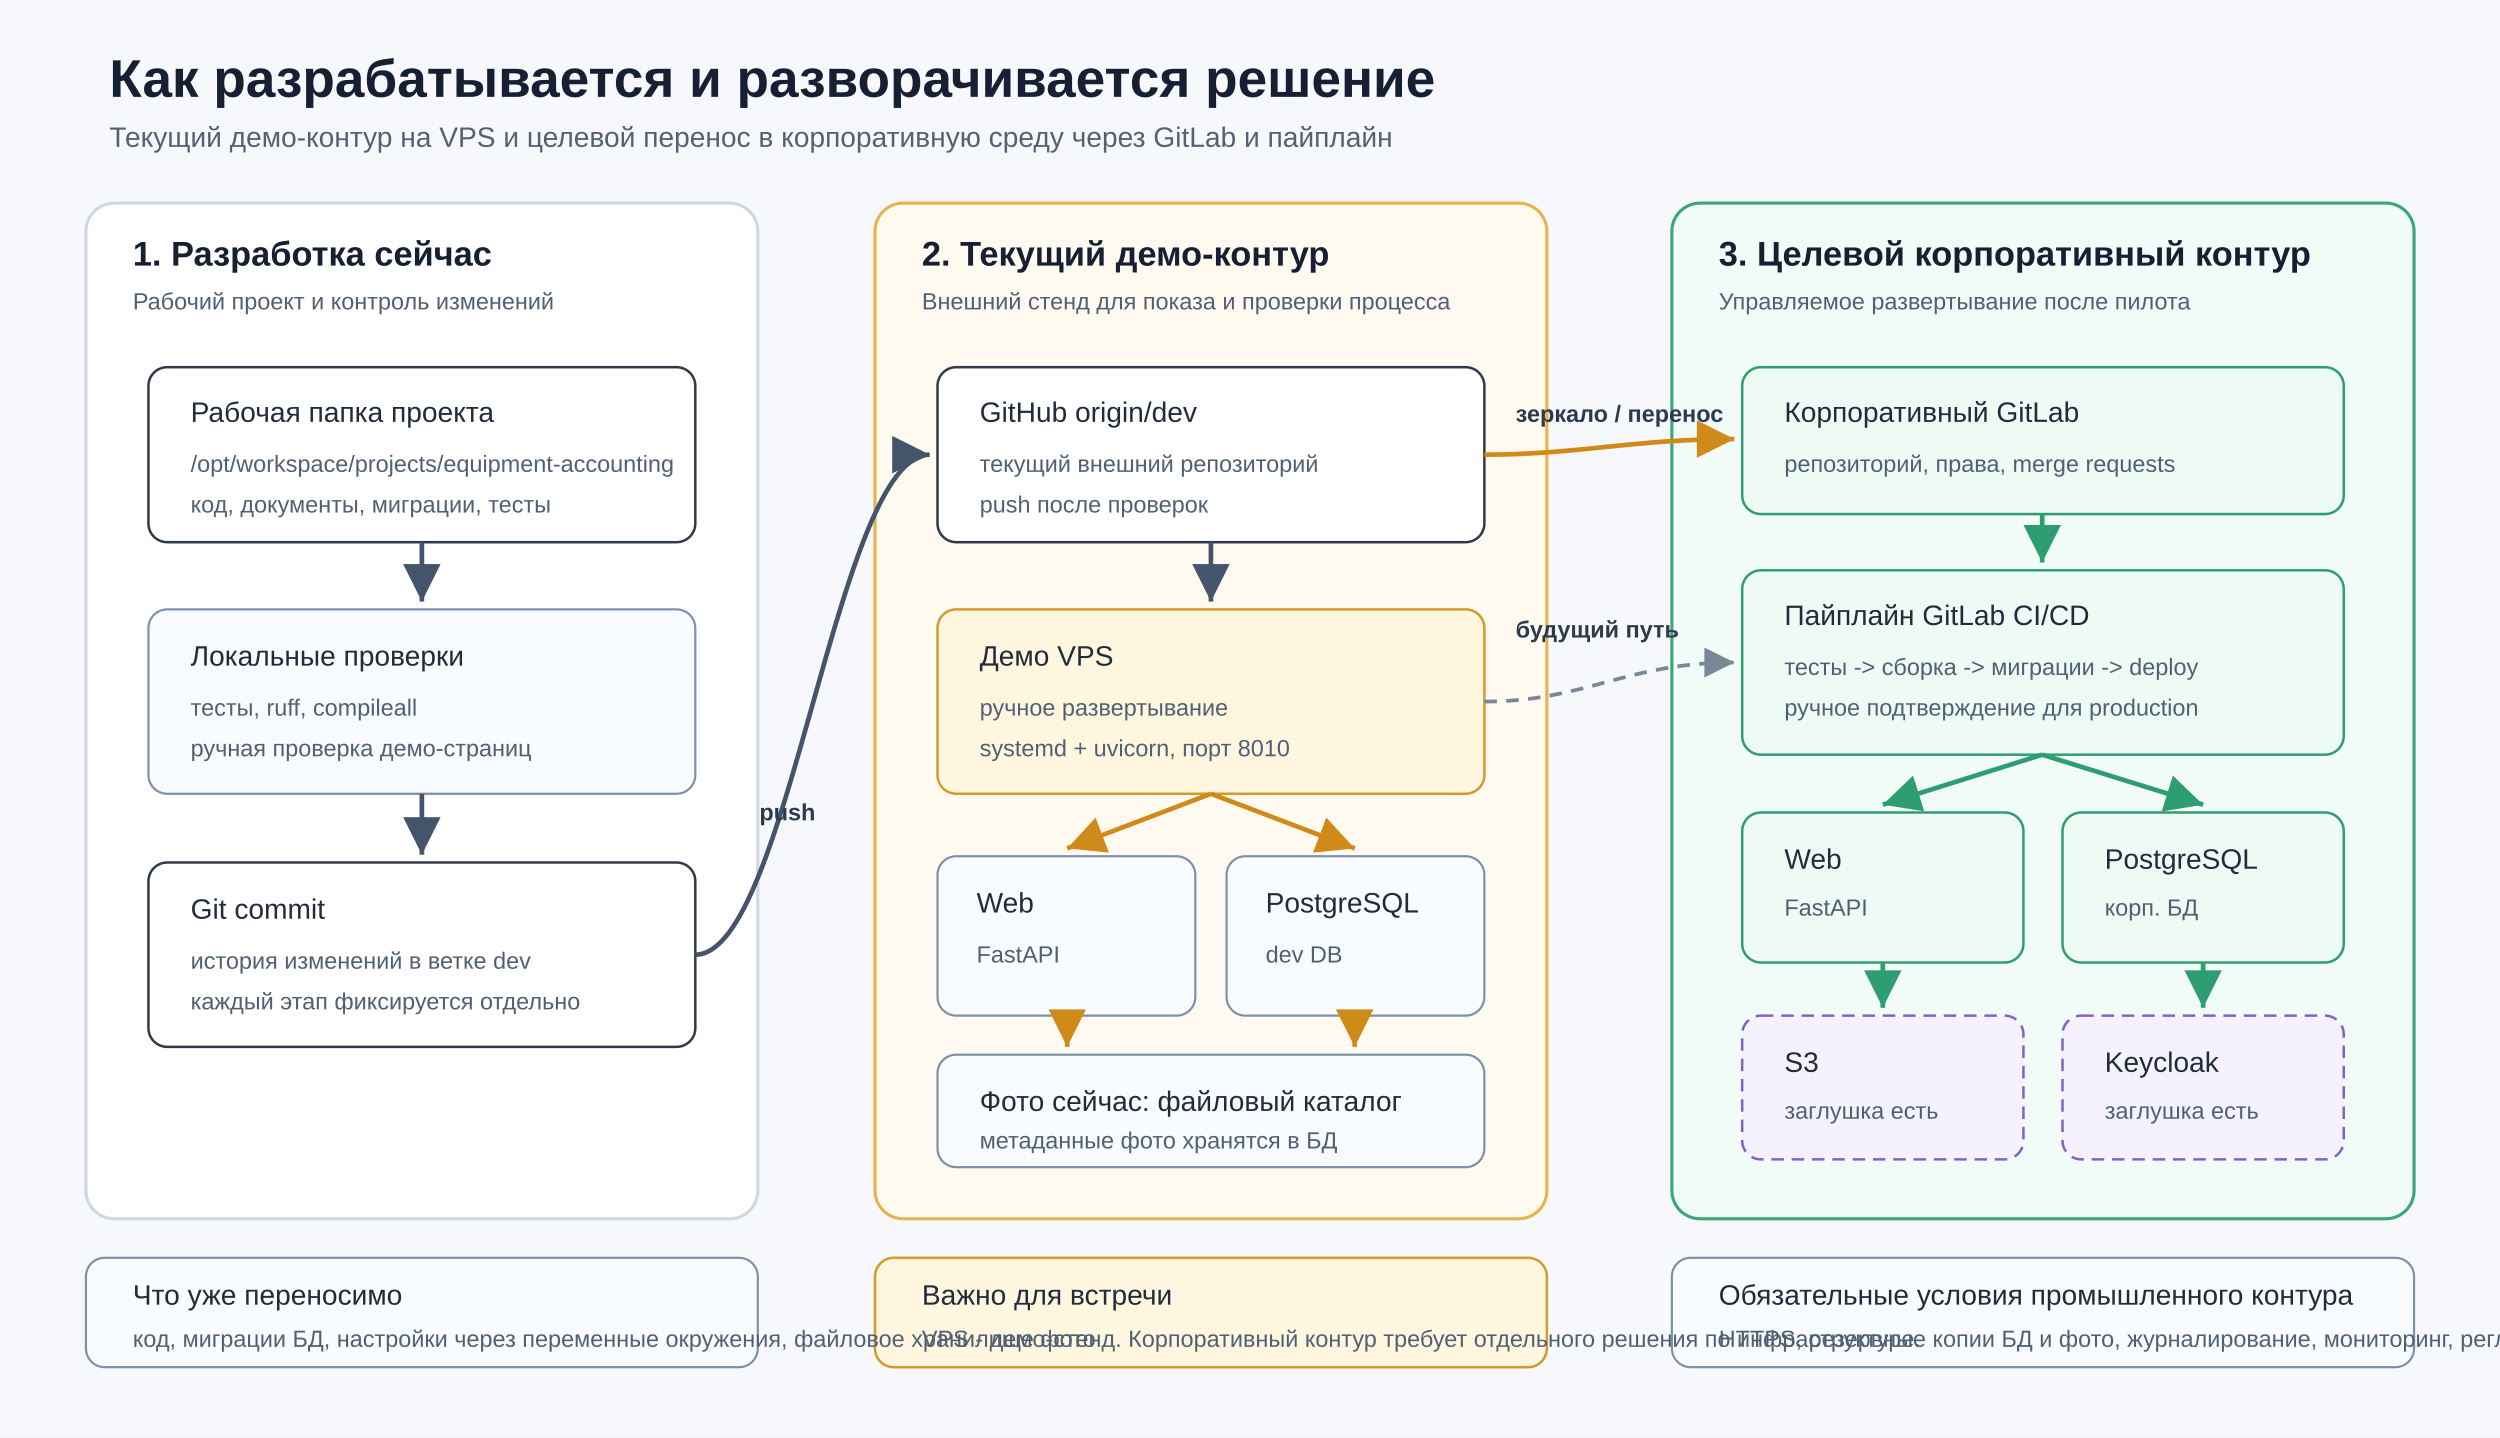
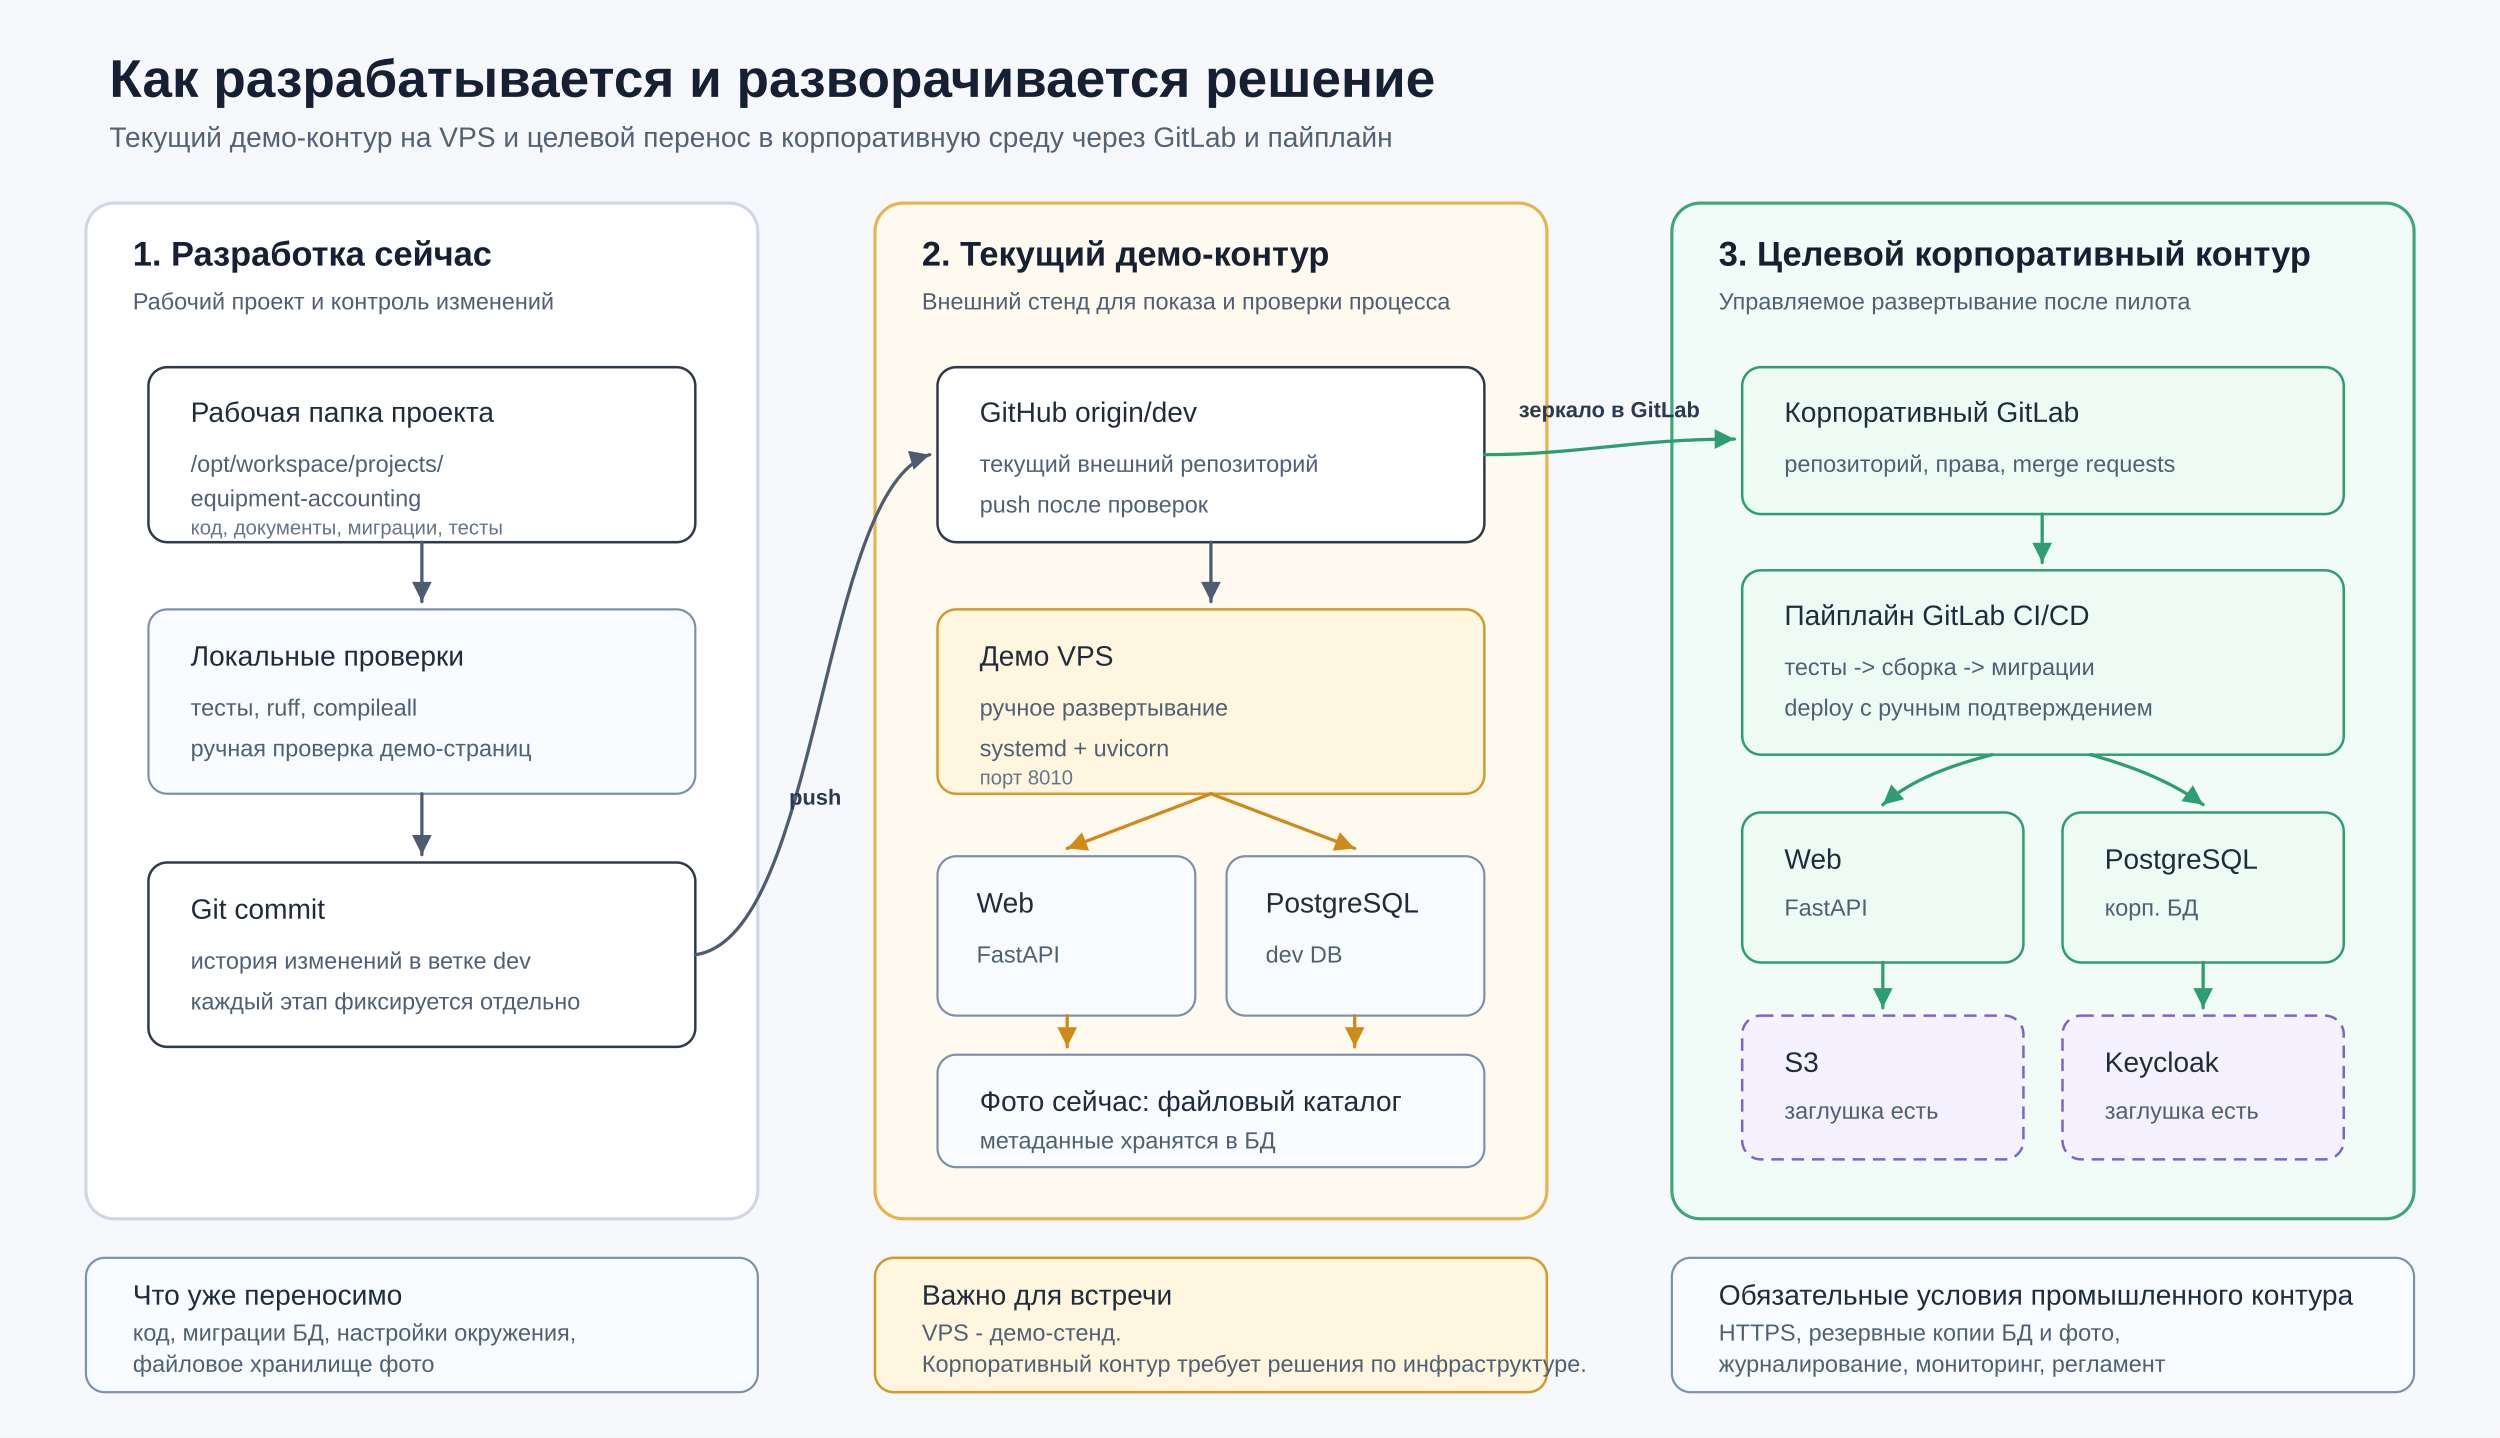
<svg xmlns="http://www.w3.org/2000/svg" width="1600" height="920" viewBox="0 0 1600 920" role="img" aria-labelledby="title desc">
  <defs>
    <style>
      .bg { fill: #f7f8fb; }
      .zone { fill: #ffffff; stroke: #cfd6e4; stroke-width: 2; rx: 18; }
      .zone-demo { fill: #fffaf0; stroke: #e7b34d; stroke-width: 2; rx: 18; }
      .zone-target { fill: #f1fbf7; stroke: #3aa77a; stroke-width: 2; rx: 18; }
      .box { fill: #ffffff; stroke: #2f3a4a; stroke-width: 1.6; rx: 12; }
      .box-soft { fill: #f8fbff; stroke: #7d90aa; stroke-width: 1.4; rx: 12; }
      .box-warn { fill: #fff6df; stroke: #d39a2e; stroke-width: 1.6; rx: 12; }
      .box-ok { fill: #eefaf4; stroke: #2f9d72; stroke-width: 1.6; rx: 12; }
      .box-stub { fill: #f5f1ff; stroke: #8063c9; stroke-width: 1.6; rx: 12; stroke-dasharray: 8 5; }
      .title { font-family: Arial, sans-serif; font-size: 34px; font-weight: 700; fill: #172033; }
      .subtitle { font-family: Arial, sans-serif; font-size: 18px; fill: #526174; }
      .zone-title { font-family: Arial, sans-serif; font-size: 22px; font-weight: 700; fill: #172033; }
      .text { font-family: Arial, sans-serif; font-size: 18px; fill: #202b3c; }
      .small { font-family: Arial, sans-serif; font-size: 15px; fill: #506074; }
      .tiny { font-family: Arial, sans-serif; font-size: 13px; fill: #66758a; }
-       .label { font-family: Arial, sans-serif; font-size: 15px; font-weight: 700; fill: #2d3a4e; }
-       .arrow { stroke: #44546a; stroke-width: 3; fill: none; marker-end: url(#arrow); }
-       .arrow-soft { stroke: #7a8798; stroke-width: 2.4; fill: none; marker-end: url(#arrowSoft); stroke-dasharray: 8 6; }
-       .arrow-green { stroke: #2f9d72; stroke-width: 3; fill: none; marker-end: url(#arrowGreen); }
-       .arrow-orange { stroke: #d08a19; stroke-width: 3; fill: none; marker-end: url(#arrowOrange); }
+       .label { font-family: Arial, sans-serif; font-size: 14px; font-weight: 700; fill: #2d3a4e; }
+       .arrow { stroke: #4d5c70; stroke-width: 2.1; fill: none; marker-end: url(#arrow); stroke-linecap: round; stroke-linejoin: round; }
+       .arrow-green { stroke: #2f9d72; stroke-width: 2.1; fill: none; marker-end: url(#arrowGreen); stroke-linecap: round; stroke-linejoin: round; }
+       .arrow-orange { stroke: #d08a19; stroke-width: 2.1; fill: none; marker-end: url(#arrowOrange); stroke-linecap: round; stroke-linejoin: round; }
    </style>
-     <marker id="arrow" markerWidth="12" markerHeight="12" refX="10" refY="6" orient="auto">
-       <path d="M2,2 L10,6 L2,10 Z" fill="#44546a" />
+     <marker id="arrow" markerWidth="9" markerHeight="9" refX="7.5" refY="4.5" orient="auto">
+       <path d="M1.5,1.5 L7.5,4.5 L1.5,7.5 Z" fill="#4d5c70" />
    </marker>
-     <marker id="arrowSoft" markerWidth="12" markerHeight="12" refX="10" refY="6" orient="auto">
-       <path d="M2,2 L10,6 L2,10 Z" fill="#7a8798" />
+     <marker id="arrowGreen" markerWidth="9" markerHeight="9" refX="7.5" refY="4.5" orient="auto">
+       <path d="M1.5,1.5 L7.5,4.5 L1.5,7.5 Z" fill="#2f9d72" />
    </marker>
-     <marker id="arrowGreen" markerWidth="12" markerHeight="12" refX="10" refY="6" orient="auto">
-       <path d="M2,2 L10,6 L2,10 Z" fill="#2f9d72" />
-     </marker>
-     <marker id="arrowOrange" markerWidth="12" markerHeight="12" refX="10" refY="6" orient="auto">
-       <path d="M2,2 L10,6 L2,10 Z" fill="#d08a19" />
+     <marker id="arrowOrange" markerWidth="9" markerHeight="9" refX="7.5" refY="4.5" orient="auto">
+       <path d="M1.5,1.5 L7.5,4.5 L1.5,7.5 Z" fill="#d08a19" />
    </marker>
  </defs>
  <rect class="bg" x="0" y="0" width="1600" height="920" />
  <text class="title" x="70" y="62">Как разрабатывается и разворачивается решение</text>
  <text class="subtitle" x="70" y="94">Текущий демо-контур на VPS и целевой перенос в корпоративную среду через GitLab и пайплайн</text>
  <rect class="zone" x="55" y="130" width="430" height="650" />
  <text class="zone-title" x="85" y="170">1. Разработка сейчас</text>
  <text class="small" x="85" y="198">Рабочий проект и контроль изменений</text>
  <rect class="box" x="95" y="235" width="350" height="112" />
  <text class="text" x="122" y="270">Рабочая папка проекта</text>
-   <text class="small" x="122" y="302">/opt/workspace/projects/equipment-accounting</text>
-   <text class="small" x="122" y="328">код, документы, миграции, тесты</text>
+   <text class="small" x="122" y="302">/opt/workspace/projects/</text>
+   <text class="small" x="122" y="324">equipment-accounting</text>
+   <text class="tiny" x="122" y="342">код, документы, миграции, тесты</text>
  <rect class="box-soft" x="95" y="390" width="350" height="118" />
  <text class="text" x="122" y="426">Локальные проверки</text>
  <text class="small" x="122" y="458">тесты, ruff, compileall</text>
  <text class="small" x="122" y="484">ручная проверка демо-страниц</text>
  <rect class="box" x="95" y="552" width="350" height="118" />
  <text class="text" x="122" y="588">Git commit</text>
  <text class="small" x="122" y="620">история изменений в ветке dev</text>
  <text class="small" x="122" y="646">каждый этап фиксируется отдельно</text>
  <path class="arrow" d="M270 347 L270 385" />
  <path class="arrow" d="M270 508 L270 547" />
  <rect class="zone-demo" x="560" y="130" width="430" height="650" />
  <text class="zone-title" x="590" y="170">2. Текущий демо-контур</text>
  <text class="small" x="590" y="198">Внешний стенд для показа и проверки процесса</text>
  <rect class="box" x="600" y="235" width="350" height="112" />
  <text class="text" x="627" y="270">GitHub origin/dev</text>
  <text class="small" x="627" y="302">текущий внешний репозиторий</text>
  <text class="small" x="627" y="328">push после проверок</text>
  <rect class="box-warn" x="600" y="390" width="350" height="118" />
  <text class="text" x="627" y="426">Демо VPS</text>
  <text class="small" x="627" y="458">ручное развертывание</text>
-   <text class="small" x="627" y="484">systemd + uvicorn, порт 8010</text>
+   <text class="small" x="627" y="484">systemd + uvicorn</text>
+   <text class="tiny" x="627" y="502">порт 8010</text>
  <rect class="box-soft" x="600" y="548" width="165" height="102" />
  <text class="text" x="625" y="584">Web</text>
  <text class="small" x="625" y="616">FastAPI</text>
  <rect class="box-soft" x="785" y="548" width="165" height="102" />
  <text class="text" x="810" y="584">PostgreSQL</text>
  <text class="small" x="810" y="616">dev DB</text>
  <rect class="box-soft" x="600" y="675" width="350" height="72" />
  <text class="text" x="627" y="711">Фото сейчас: файловый каталог</text>
-   <text class="small" x="627" y="735">метаданные фото хранятся в БД</text>
+   <text class="small" x="627" y="735">метаданные хранятся в БД</text>
  <path class="arrow" d="M775 347 L775 385" />
  <path class="arrow-orange" d="M775 508 L683 543" />
  <path class="arrow-orange" d="M775 508 L867 543" />
  <path class="arrow-orange" d="M683 650 L683 670" />
  <path class="arrow-orange" d="M867 650 L867 670" />
  <rect class="zone-target" x="1070" y="130" width="475" height="650" />
  <text class="zone-title" x="1100" y="170">3. Целевой корпоративный контур</text>
  <text class="small" x="1100" y="198">Управляемое развертывание после пилота</text>
  <rect class="box-ok" x="1115" y="235" width="385" height="94" />
  <text class="text" x="1142" y="270">Корпоративный GitLab</text>
  <text class="small" x="1142" y="302">репозиторий, права, merge requests</text>
  <rect class="box-ok" x="1115" y="365" width="385" height="118" />
  <text class="text" x="1142" y="400">Пайплайн GitLab CI/CD</text>
-   <text class="small" x="1142" y="432">тесты -&gt; сборка -&gt; миграции -&gt; deploy</text>
-   <text class="small" x="1142" y="458">ручное подтверждение для production</text>
+   <text class="small" x="1142" y="432">тесты -&gt; сборка -&gt; миграции</text>
+   <text class="small" x="1142" y="458">deploy с ручным подтверждением</text>
  <rect class="box-ok" x="1115" y="520" width="180" height="96" />
  <text class="text" x="1142" y="556">Web</text>
  <text class="small" x="1142" y="586">FastAPI</text>
  <rect class="box-ok" x="1320" y="520" width="180" height="96" />
  <text class="text" x="1347" y="556">PostgreSQL</text>
  <text class="small" x="1347" y="586">корп. БД</text>
  <rect class="box-stub" x="1115" y="650" width="180" height="92" />
  <text class="text" x="1142" y="686">S3</text>
  <text class="small" x="1142" y="716">заглушка есть</text>
  <rect class="box-stub" x="1320" y="650" width="180" height="92" />
  <text class="text" x="1347" y="686">Keycloak</text>
  <text class="small" x="1347" y="716">заглушка есть</text>
  <path class="arrow-green" d="M1307 329 L1307 360" />
-   <path class="arrow-green" d="M1307 483 L1205 515" />
-   <path class="arrow-green" d="M1307 483 L1410 515" />
+   <path class="arrow-green" d="M1275 483 C1240 492 1220 502 1205 515" />
+   <path class="arrow-green" d="M1338 483 C1370 492 1392 502 1410 515" />
  <path class="arrow-green" d="M1205 616 L1205 645" />
  <path class="arrow-green" d="M1410 616 L1410 645" />
-   <path class="arrow" d="M445 611 C505 611 535 291 595 291" />
-   <text class="label" x="486" y="525">push</text>
-   <path class="arrow-orange" d="M950 291 C1010 291 1045 281 1110 281" />
-   <text class="label" x="970" y="270">зеркало / перенос</text>
-   <path class="arrow-soft" d="M950 449 C1015 449 1040 424 1110 424" />
-   <text class="label" x="970" y="408">будущий путь</text>
-   <rect class="box-soft" x="1070" y="805" width="475" height="70" />
+   <path class="arrow" d="M445 611 C525 600 525 312 595 291" />
+   <text class="label" x="505" y="515">push</text>
+   <path class="arrow-green" d="M950 291 C1010 291 1045 281 1110 281" />
+   <text class="label" x="972" y="267">зеркало в GitLab</text>
+   <rect class="box-soft" x="1070" y="805" width="475" height="86" />
  <text class="text" x="1100" y="835">Обязательные условия промышленного контура</text>
-   <text class="small" x="1100" y="862">HTTPS, резервные копии БД и фото, журналирование, мониторинг, регламент сопровождения</text>
-   <rect class="box-warn" x="560" y="805" width="430" height="70" />
+   <text class="small" x="1100" y="858">HTTPS, резервные копии БД и фото,</text>
+   <text class="small" x="1100" y="878">журналирование, мониторинг, регламент</text>
+   <rect class="box-warn" x="560" y="805" width="430" height="86" />
  <text class="text" x="590" y="835">Важно для встречи</text>
-   <text class="small" x="590" y="862">VPS - демо-стенд. Корпоративный контур требует отдельного решения по инфраструктуре.</text>
-   <rect class="box-soft" x="55" y="805" width="430" height="70" />
+   <text class="small" x="590" y="858">VPS - демо-стенд.</text>
+   <text class="small" x="590" y="878">Корпоративный контур требует решения по инфраструктуре.</text>
+   <rect class="box-soft" x="55" y="805" width="430" height="86" />
  <text class="text" x="85" y="835">Что уже переносимо</text>
-   <text class="small" x="85" y="862">код, миграции БД, настройки через переменные окружения, файловое хранилище фото</text>
+   <text class="small" x="85" y="858">код, миграции БД, настройки окружения,</text>
+   <text class="small" x="85" y="878">файловое хранилище фото</text>
</svg>
